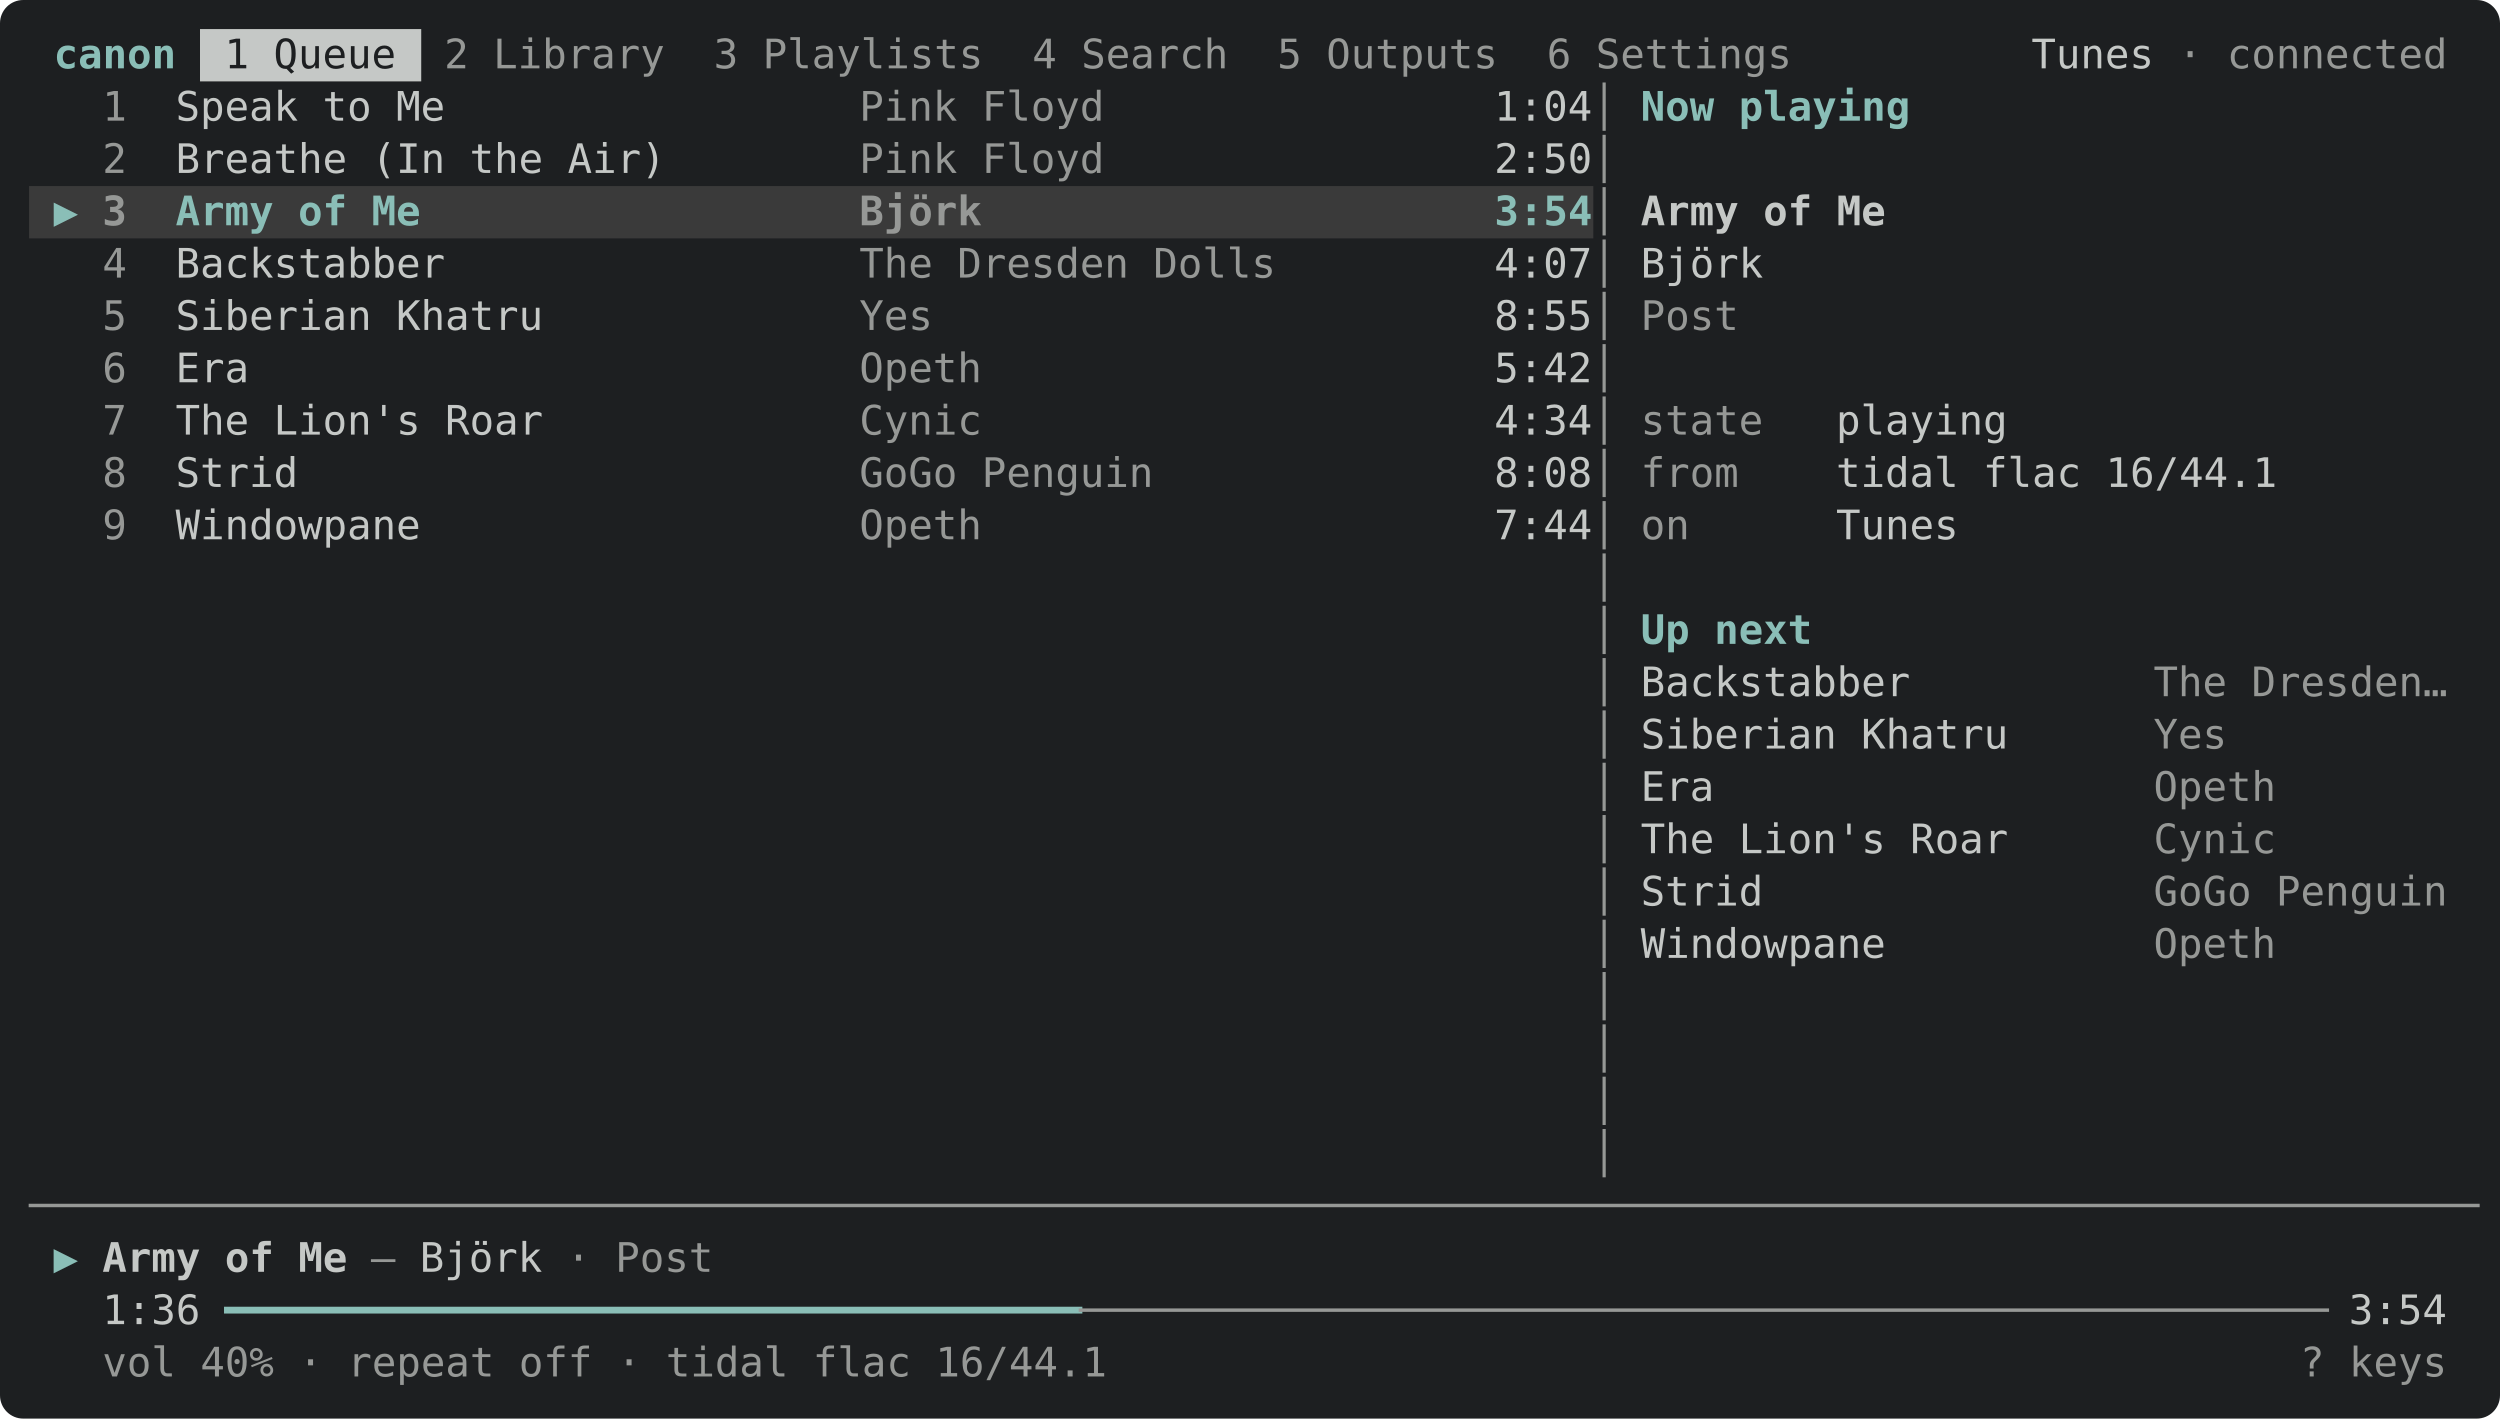
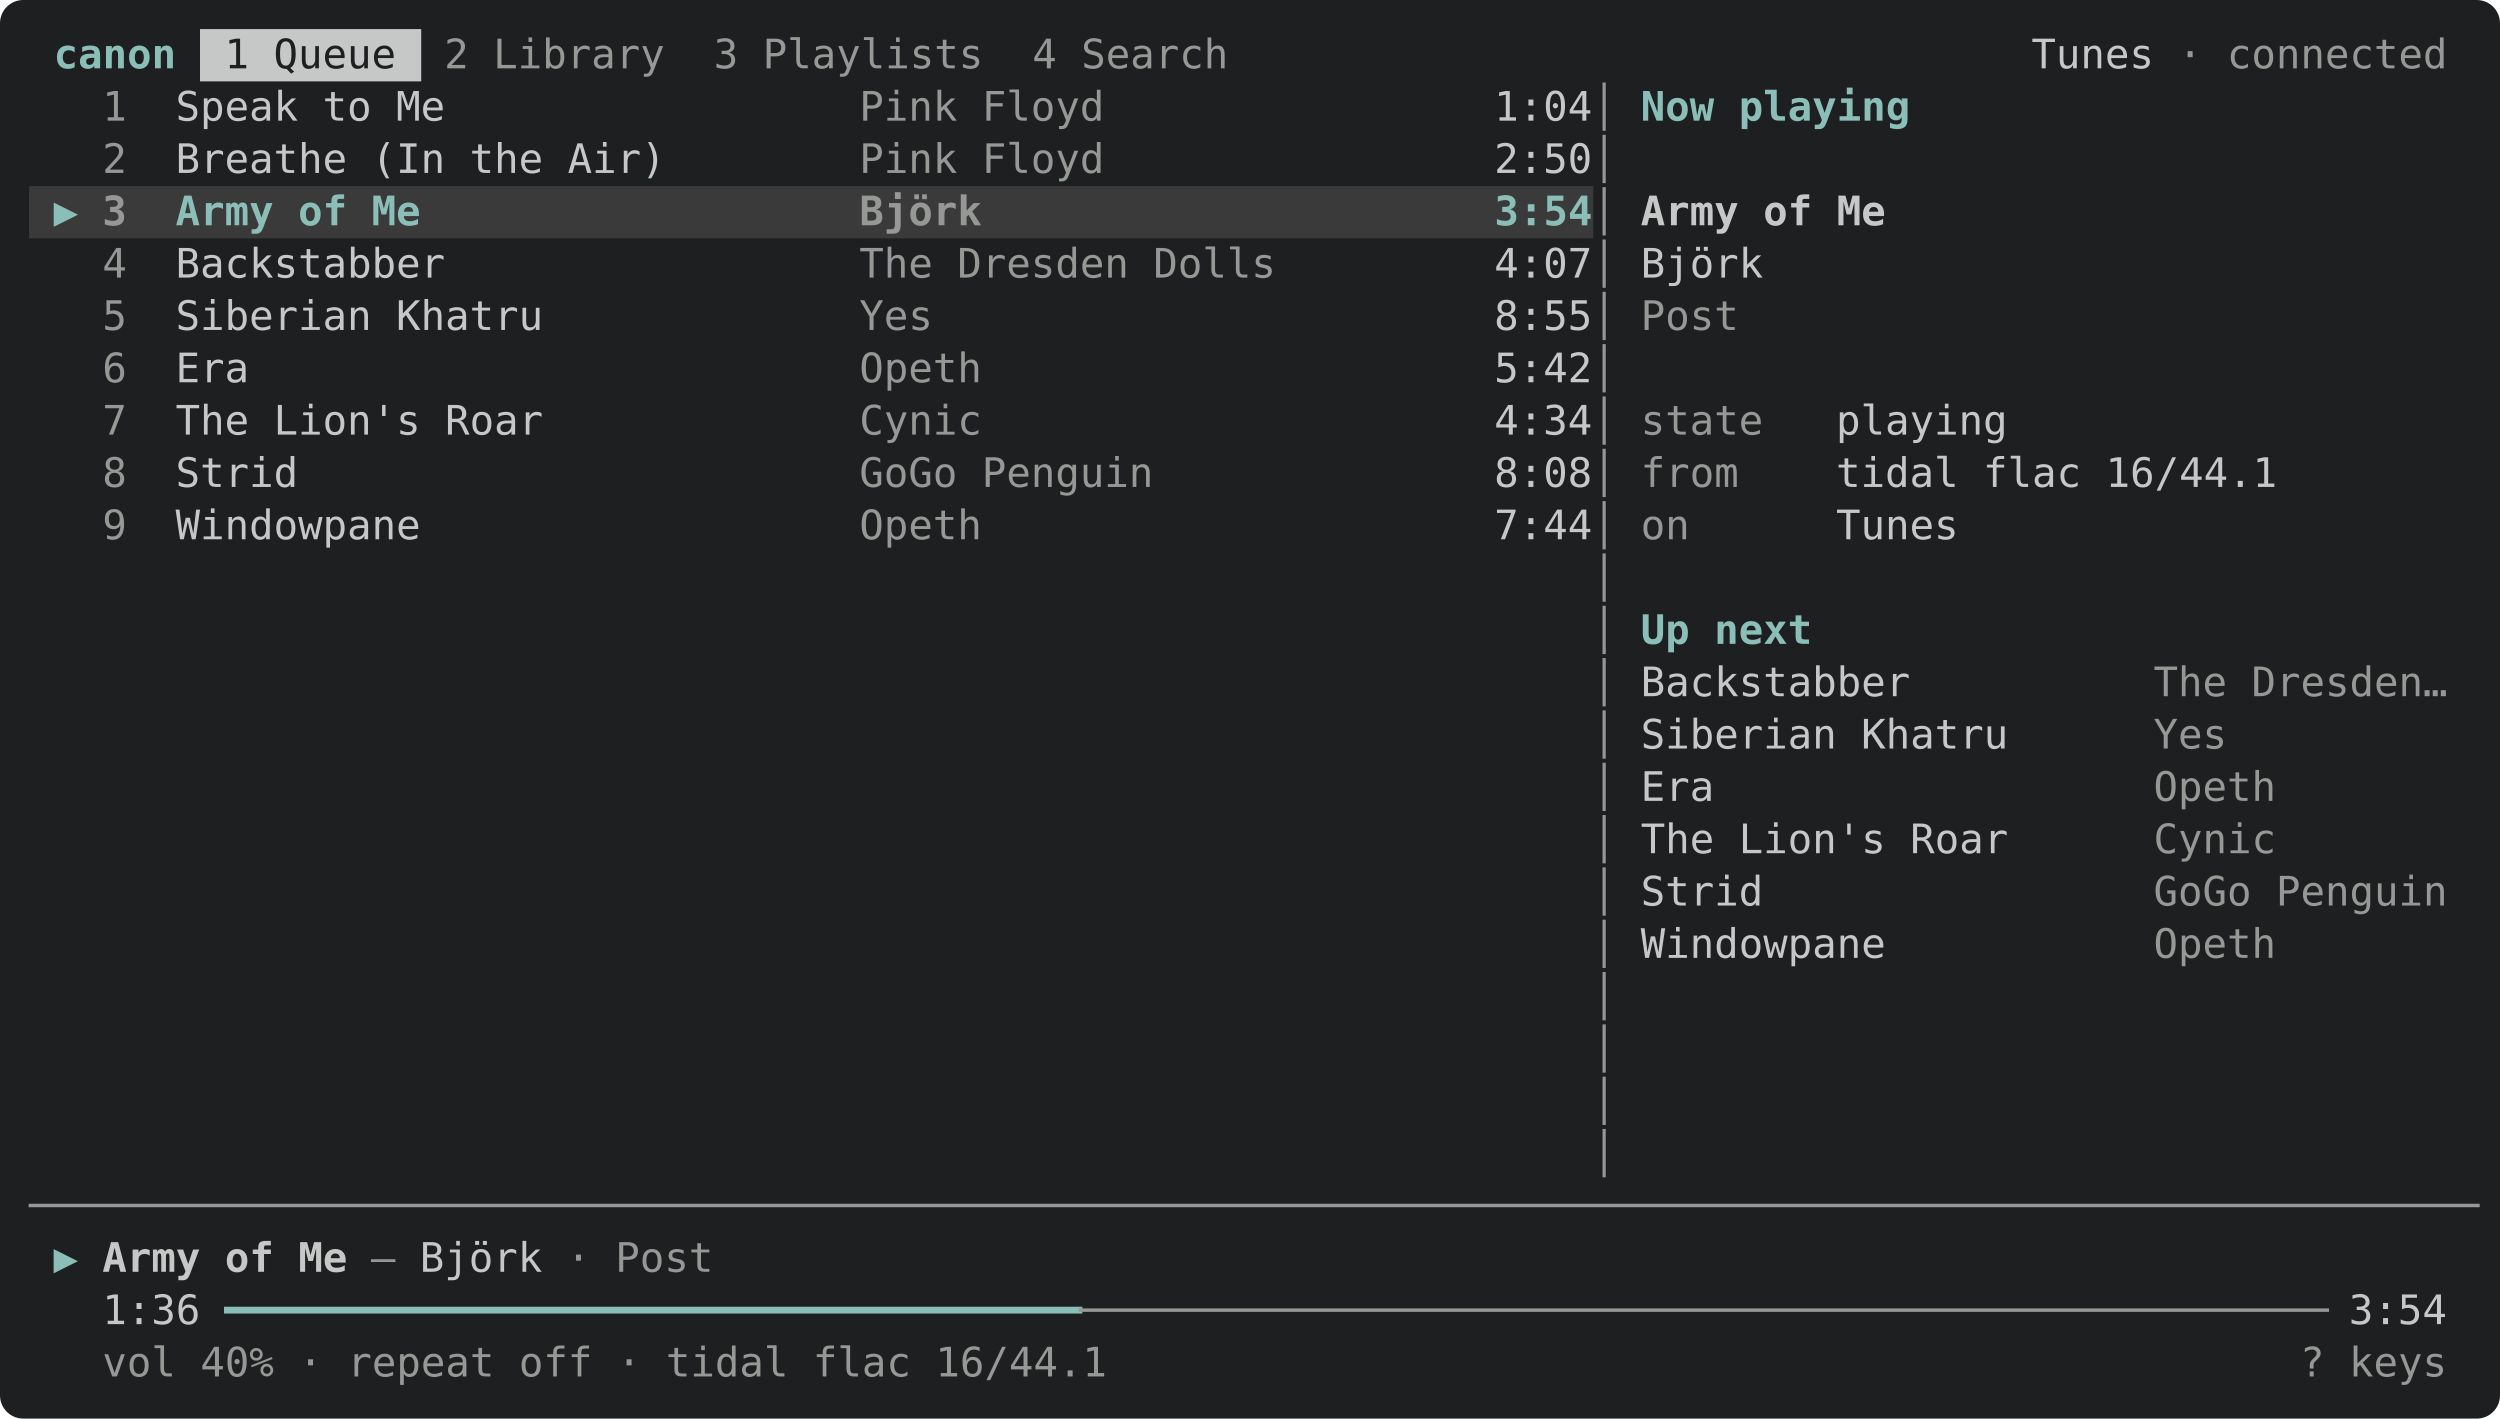
<svg xmlns="http://www.w3.org/2000/svg" width="860" height="488" viewBox="0 0 860 488" font-family="ui-monospace,'SF Mono','DejaVu Sans Mono',Menlo,Consolas,monospace" font-size="14">
  <style>
text{white-space:pre}
.b0{fill:#c5c8c6}
.b1{fill:#3a3a3a}
.s0{fill:#8abeb7;font-weight:bold}
.s1{fill:#1d1f21}
.s2{fill:#969896}
.s3{fill:#969896;font-weight:bold}
.s4{font-weight:bold}
.s5{fill:#8abeb7}
</style>
  <rect x="0" y="0" width="860" height="488" rx="8" fill="#1d1f21" />
  <rect class="b0" x="68.8" y="10.0" width="76.1" height="18.0" />
  <rect class="b1" x="10.0" y="64.0" width="538.1" height="18.0" />
  <g fill="#c5c8c6">
    <text xml:space="preserve" y="23.5">
      <tspan x="10.0" class="s0"> canon</tspan>
      <tspan x="68.8" class="s1"> 1 Queue</tspan>
-       <tspan x="152.8" class="s2">2 Library  3 Playlists  4 Search  5 Outputs  6 Settings</tspan>
+       <tspan x="152.8" class="s2">2 Library  3 Playlists  4 Search</tspan>
      <tspan x="698.8">Tunes</tspan>
      <tspan x="749.2" class="s2">· connected</tspan>
    </text>
    <text xml:space="preserve" y="41.5">
      <tspan x="35.2" class="s2">1</tspan>
      <tspan x="60.4">Speak to Me</tspan>
      <tspan x="295.6" class="s2">Pink Floyd</tspan>
      <tspan x="514.0">1:04</tspan>
      <tspan x="547.6" class="s2">│</tspan>
      <tspan x="564.4" class="s0">Now playing</tspan>
    </text>
    <text xml:space="preserve" y="59.5">
      <tspan x="35.2" class="s2">2</tspan>
      <tspan x="60.4">Breathe (In the Air)</tspan>
      <tspan x="295.6" class="s2">Pink Floyd</tspan>
      <tspan x="514.0">2:50</tspan>
      <tspan x="547.6" class="s2">│</tspan>
    </text>
    <text xml:space="preserve" y="77.5">
      <tspan x="10.0" class="s0"> ▶</tspan>
      <tspan x="35.2" class="s3">3</tspan>
      <tspan x="60.4" class="s0">Army of Me</tspan>
      <tspan x="295.6" class="s3">Björk</tspan>
      <tspan x="488.8" class="s0">   3:54</tspan>
      <tspan x="547.6" class="s2">│</tspan>
      <tspan x="564.4" class="s4">Army of Me</tspan>
    </text>
    <text xml:space="preserve" y="95.5">
      <tspan x="35.2" class="s2">4</tspan>
      <tspan x="60.4">Backstabber</tspan>
      <tspan x="295.6" class="s2">The Dresden Dolls</tspan>
      <tspan x="514.0">4:07</tspan>
      <tspan x="547.6" class="s2">│</tspan>
      <tspan x="564.4">Björk</tspan>
    </text>
    <text xml:space="preserve" y="113.5">
      <tspan x="35.2" class="s2">5</tspan>
      <tspan x="60.4">Siberian Khatru</tspan>
      <tspan x="295.6" class="s2">Yes</tspan>
      <tspan x="514.0">8:55</tspan>
      <tspan x="547.6" class="s2">│</tspan>
      <tspan x="564.4" class="s2">Post</tspan>
    </text>
    <text xml:space="preserve" y="131.5">
      <tspan x="35.2" class="s2">6</tspan>
      <tspan x="60.4">Era</tspan>
      <tspan x="295.6" class="s2">Opeth</tspan>
      <tspan x="514.0">5:42</tspan>
      <tspan x="547.6" class="s2">│</tspan>
    </text>
    <text xml:space="preserve" y="149.5">
      <tspan x="35.2" class="s2">7</tspan>
      <tspan x="60.4">The Lion's Roar</tspan>
      <tspan x="295.6" class="s2">Cynic</tspan>
      <tspan x="514.0">4:34</tspan>
      <tspan x="547.6" class="s2">│</tspan>
      <tspan x="564.4" class="s2">state</tspan>
      <tspan x="631.6">playing</tspan>
    </text>
    <text xml:space="preserve" y="167.5">
      <tspan x="35.2" class="s2">8</tspan>
      <tspan x="60.4">Strid</tspan>
      <tspan x="295.6" class="s2">GoGo Penguin</tspan>
      <tspan x="514.0">8:08</tspan>
      <tspan x="547.6" class="s2">│</tspan>
      <tspan x="564.4" class="s2">from</tspan>
      <tspan x="631.6">tidal flac 16/44.1</tspan>
    </text>
    <text xml:space="preserve" y="185.5">
      <tspan x="35.2" class="s2">9</tspan>
      <tspan x="60.4">Windowpane</tspan>
      <tspan x="295.6" class="s2">Opeth</tspan>
      <tspan x="514.0">7:44</tspan>
      <tspan x="547.6" class="s2">│</tspan>
      <tspan x="564.4" class="s2">on</tspan>
      <tspan x="631.6">Tunes</tspan>
    </text>
    <text xml:space="preserve" y="203.5">
      <tspan x="547.6" class="s2">│</tspan>
    </text>
    <text xml:space="preserve" y="221.5">
      <tspan x="547.6" class="s2">│</tspan>
      <tspan x="564.4" class="s0">Up next</tspan>
    </text>
    <text xml:space="preserve" y="239.5">
      <tspan x="547.6" class="s2">│</tspan>
      <tspan x="564.4">Backstabber</tspan>
      <tspan x="740.8" class="s2">The Dresden…</tspan>
    </text>
    <text xml:space="preserve" y="257.5">
      <tspan x="547.6" class="s2">│</tspan>
      <tspan x="564.4">Siberian Khatru</tspan>
      <tspan x="740.8" class="s2">Yes</tspan>
    </text>
    <text xml:space="preserve" y="275.5">
      <tspan x="547.6" class="s2">│</tspan>
      <tspan x="564.4">Era</tspan>
      <tspan x="740.8" class="s2">Opeth</tspan>
    </text>
    <text xml:space="preserve" y="293.5">
      <tspan x="547.6" class="s2">│</tspan>
      <tspan x="564.4">The Lion's Roar</tspan>
      <tspan x="740.8" class="s2">Cynic</tspan>
    </text>
    <text xml:space="preserve" y="311.5">
      <tspan x="547.6" class="s2">│</tspan>
      <tspan x="564.4">Strid</tspan>
      <tspan x="740.8" class="s2">GoGo Penguin</tspan>
    </text>
    <text xml:space="preserve" y="329.5">
      <tspan x="547.6" class="s2">│</tspan>
      <tspan x="564.4">Windowpane</tspan>
      <tspan x="740.8" class="s2">Opeth</tspan>
    </text>
    <text xml:space="preserve" y="347.5">
      <tspan x="547.6" class="s2">│</tspan>
    </text>
    <text xml:space="preserve" y="365.5">
      <tspan x="547.6" class="s2">│</tspan>
    </text>
    <text xml:space="preserve" y="383.5">
      <tspan x="547.6" class="s2">│</tspan>
    </text>
    <text xml:space="preserve" y="401.5">
      <tspan x="547.6" class="s2">│</tspan>
    </text>
    <text xml:space="preserve" y="419.5">
      <tspan x="10.0" class="s2">────────────────────────────────────────────────────────────────────────────────────────────────────</tspan>
    </text>
    <text xml:space="preserve" y="437.5">
      <tspan x="18.4" class="s5">▶</tspan>
      <tspan x="35.2" class="s4">Army of Me</tspan>
      <tspan x="127.6" class="s2">—</tspan>
      <tspan x="144.4">Björk</tspan>
      <tspan x="194.8" class="s2">· Post</tspan>
    </text>
    <text xml:space="preserve" y="455.5">
      <tspan x="35.2">1:36</tspan>
      <tspan x="77.2" class="s5">━━━━━━━━━━━━━━━━━━━━━━━━━━━━━━━━━━━</tspan>
      <tspan x="371.2" class="s2">───────────────────────────────────────────────────</tspan>
      <tspan x="808.0">3:54</tspan>
    </text>
    <text xml:space="preserve" y="473.5">
      <tspan x="35.2" class="s2">vol 40% · repeat off · tidal flac 16/44.1</tspan>
      <tspan x="791.2" class="s2">? keys</tspan>
    </text>
  </g>
</svg>
